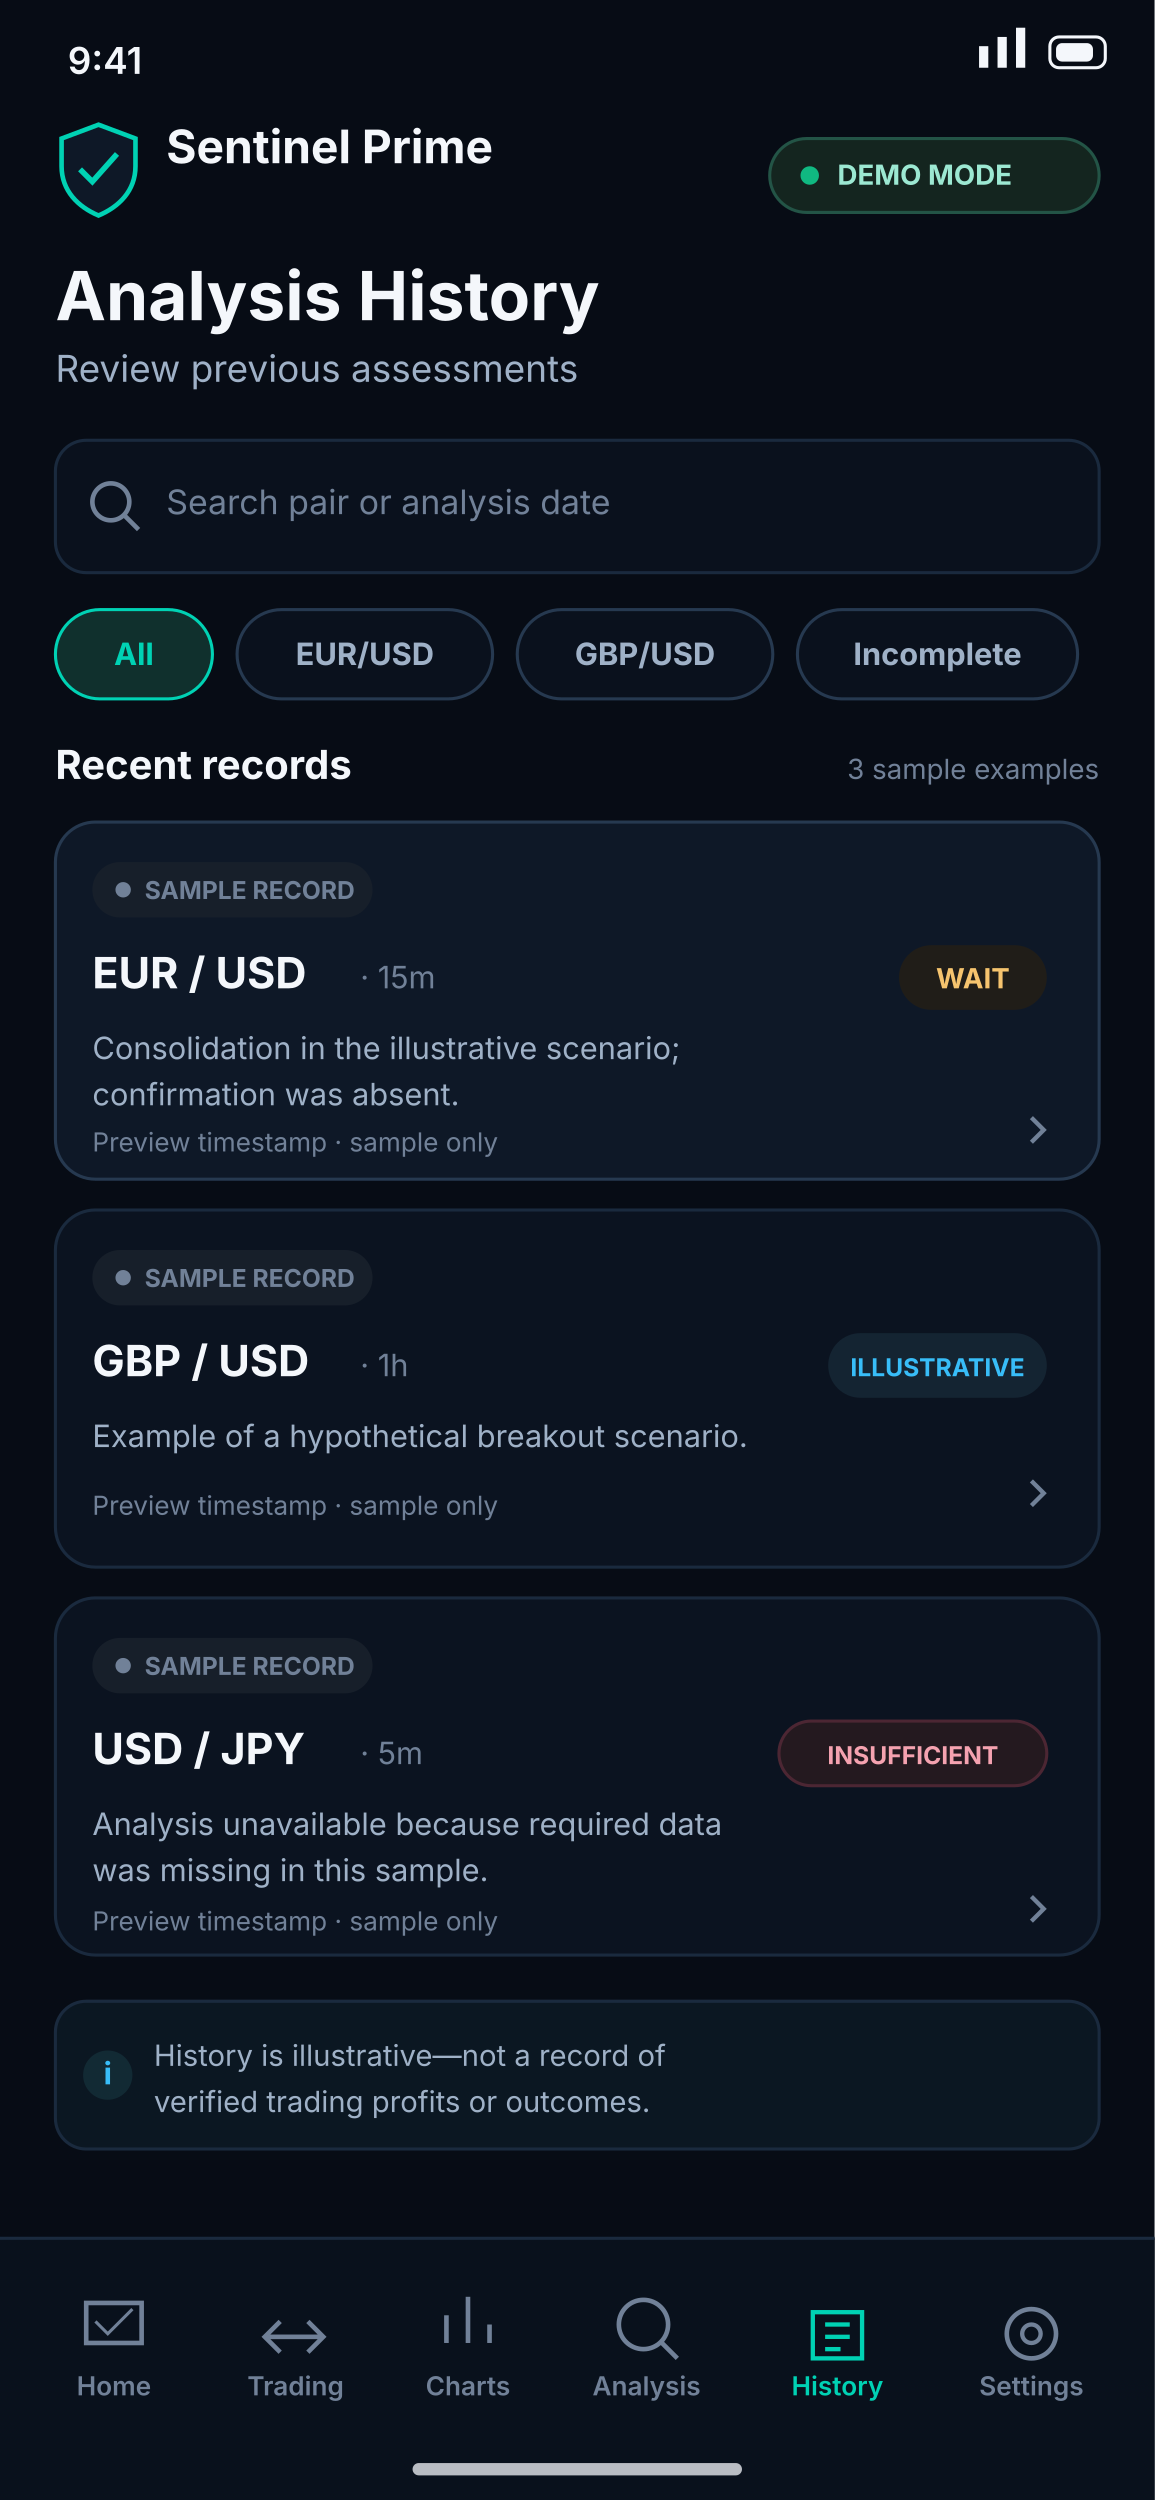
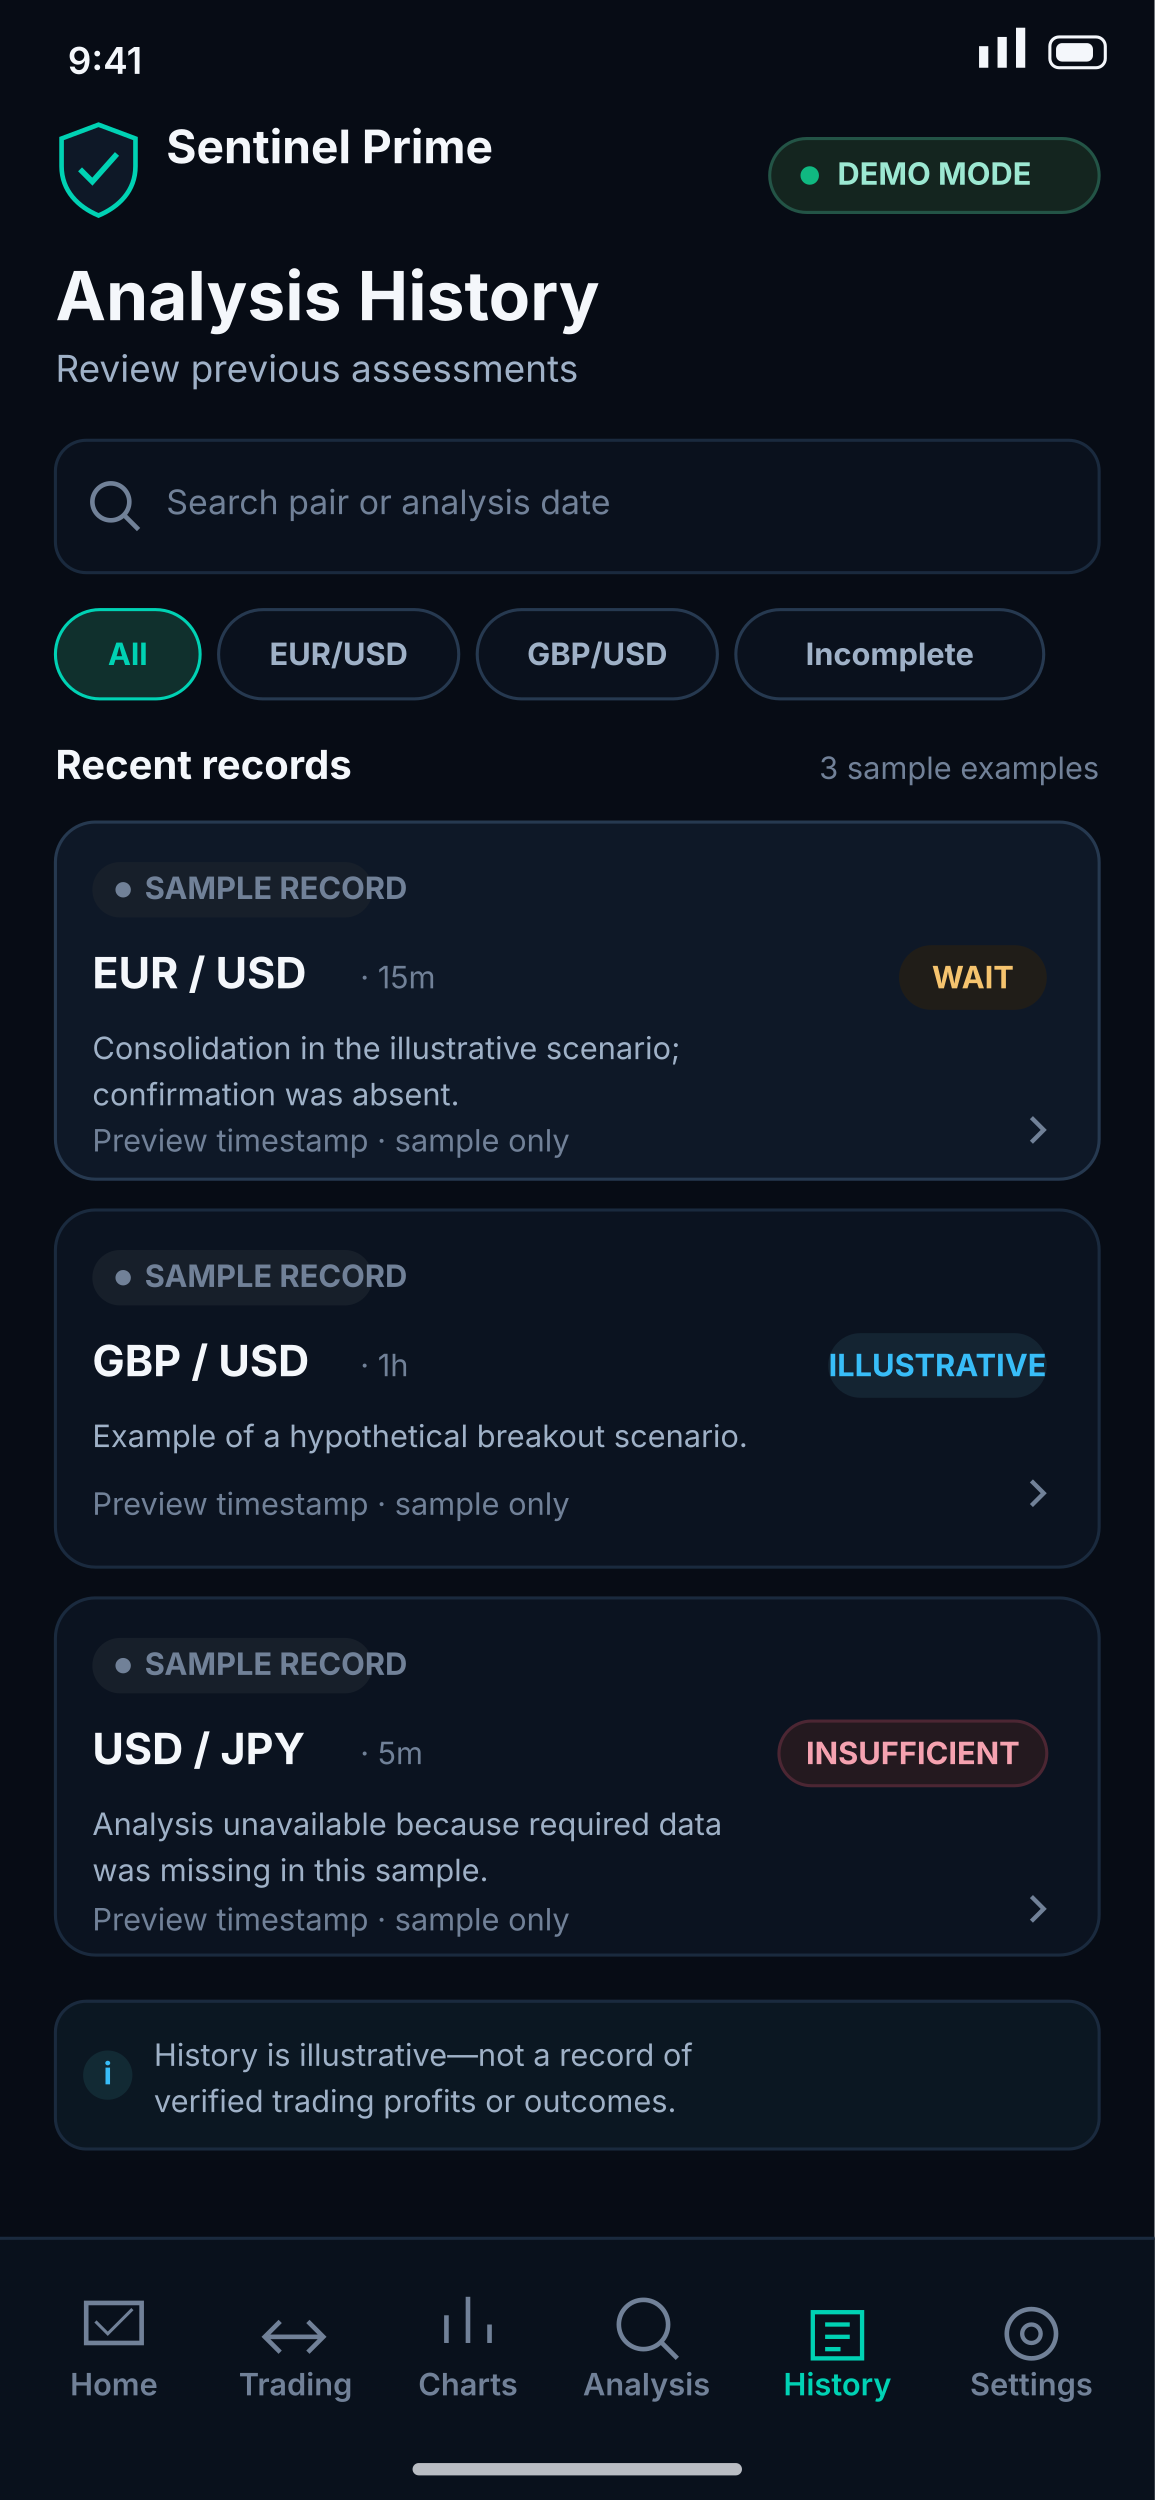
<svg xmlns="http://www.w3.org/2000/svg" width="375" height="812" viewBox="0 0 375 812" role="img" aria-labelledby="title desc">
  <defs>
    <style>text{font-family:Inter,'DM Sans',Arial,sans-serif}.bg{fill:#070C15}.s{fill:#0B1320;stroke:#1A2A3E}.e{fill:#0E1827;stroke:#263950}.i{fill:#0A111D;stroke:#1A2A3E}.t{fill:#F4F7FB}.b{fill:#9FB1C7}.m{fill:#718198}.a{fill:#F5A524}.teal{fill:#00D2B4}.blue{fill:#38BDF8}</style>
  </defs>
  <rect class="bg" width="375" height="812" />
  <text x="22" y="24" class="t" font-size="12" font-weight="600">9:41</text>
  <g fill="#F4F7FB">
    <rect x="318" y="15" width="3" height="7" />
    <rect x="324" y="12" width="3" height="10" />
    <rect x="330" y="9" width="3" height="13" />
    <rect x="341" y="12" width="18" height="10" rx="3" fill="none" stroke="#F4F7FB" />
    <rect x="343" y="14" width="12" height="6" rx="2" />
  </g>
  <g transform="translate(18 39)">
    <path d="M14 1.5 26 6v9c0 8-5.4 13.2-12 16-6.6-2.8-12-8-12-16V6l12-4.5Z" fill="#0E1827" stroke="#00D2B4" stroke-width="1.5" />
    <path d="m8 16 4 4 8-9" fill="none" stroke="#00D2B4" stroke-width="1.8" />
    <text x="36" y="14" class="t" font-size="15" font-weight="700">Sentinel Prime</text>
  </g>
  <rect x="250" y="45" width="107" height="24" rx="12" fill="#14251F" stroke="#235446" />
  <circle cx="263" cy="57" r="3" fill="#10B981" />
-   <text x="272" y="60" fill="#9CE8D2" font-size="9" font-weight="700">DEMO MODE</text>
+   <text x="272" y="60" fill="#9CE8D2" font-size="10" font-weight="700">DEMO MODE</text>
  <text x="18" y="104" class="t" font-size="22" font-weight="700">Analysis History</text>
  <text x="18" y="124" class="b" font-size="12">Review previous assessments</text>
  <rect class="i" x="18" y="143" width="339" height="43" rx="10" />
  <circle cx="36" cy="163" r="6" fill="none" stroke="#718198" stroke-width="1.5" />
  <line x1="40" y1="167" x2="45" y2="172" stroke="#718198" stroke-width="1.5" />
  <text x="54" y="167" class="m" font-size="11">Search pair or analysis date</text>
  <g font-size="10" font-weight="650">
-     <rect x="18" y="198" width="51" height="29" rx="14.5" fill="#10302D" stroke="#00D2B4" />
-     <text x="43.5" y="216" class="teal" text-anchor="middle">All</text>
-     <rect x="77" y="198" width="83" height="29" rx="14.5" fill="#0A111D" stroke="#263950" />
-     <text x="118.5" y="216" class="b" text-anchor="middle">EUR/USD</text>
-     <rect x="168" y="198" width="83" height="29" rx="14.5" fill="#0A111D" stroke="#263950" />
-     <text x="209.5" y="216" class="b" text-anchor="middle">GBP/USD</text>
-     <rect x="259" y="198" width="91" height="29" rx="14.5" fill="#0A111D" stroke="#263950" />
-     <text x="304.5" y="216" class="b" text-anchor="middle">Incomplete</text>
+     <rect x="18" y="198" width="47" height="29" rx="14.5" fill="#10302D" stroke="#00D2B4" />
+     <text x="41.5" y="216" class="teal" text-anchor="middle">All</text>
+     <rect x="71" y="198" width="78" height="29" rx="14.5" fill="#0A111D" stroke="#263950" />
+     <text x="110" y="216" class="b" text-anchor="middle">EUR/USD</text>
+     <rect x="155" y="198" width="78" height="29" rx="14.5" fill="#0A111D" stroke="#263950" />
+     <text x="194" y="216" class="b" text-anchor="middle">GBP/USD</text>
+     <rect x="239" y="198" width="100" height="29" rx="14.5" fill="#0A111D" stroke="#263950" />
+     <text x="289" y="216" class="b" text-anchor="middle">Incomplete</text>
  </g>
  <text x="18" y="253" class="t" font-size="13" font-weight="700">Recent records</text>
-   <text x="357" y="253" class="m" font-size="9" text-anchor="end">3 sample examples</text>
+   <text x="357" y="253" class="m" font-size="10" text-anchor="end">3 sample examples</text>
  <rect class="e" x="18" y="267" width="339" height="116" rx="13" />
  <rect x="30" y="280" width="91" height="18" rx="9" fill="#171F2A" />
  <circle cx="40" cy="289" r="2.5" fill="#718198" />
-   <text x="47" y="292" class="m" font-size="8" font-weight="700">SAMPLE RECORD</text>
+   <text x="47" y="292" class="m" font-size="10" font-weight="700">SAMPLE RECORD</text>
  <text x="30" y="321" class="t" font-size="14" font-weight="700">EUR / USD</text>
  <text x="117" y="321" class="m" font-size="10">· 15m</text>
  <rect x="292" y="307" width="48" height="21" rx="10.5" fill="#201D18" />
-   <text x="316" y="321" fill="#F6C46E" font-size="9" font-weight="700" text-anchor="middle">WAIT</text>
+   <text x="316" y="321" fill="#F6C46E" font-size="10" font-weight="700" text-anchor="middle">WAIT</text>
  <text x="30" y="344" class="b" font-size="10">Consolidation in the illustrative scenario;</text>
  <text x="30" y="359" class="b" font-size="10">confirmation was absent.</text>
-   <text x="30" y="374" class="m" font-size="8.5">Preview timestamp · sample only</text>
+   <text x="30" y="374" class="m" font-size="10">Preview timestamp · sample only</text>
  <path d="m335 363 4 4-4 4" fill="none" stroke="#718198" stroke-width="1.4" />
  <rect class="s" x="18" y="393" width="339" height="116" rx="13" />
  <rect x="30" y="406" width="91" height="18" rx="9" fill="#171F2A" />
  <circle cx="40" cy="415" r="2.5" fill="#718198" />
-   <text x="47" y="418" class="m" font-size="8" font-weight="700">SAMPLE RECORD</text>
+   <text x="47" y="418" class="m" font-size="10" font-weight="700">SAMPLE RECORD</text>
  <text x="30" y="447" class="t" font-size="14" font-weight="700">GBP / USD</text>
  <text x="117" y="447" class="m" font-size="10">· 1h</text>
  <rect x="269" y="433" width="71" height="21" rx="10.5" fill="#142432" />
-   <text x="304.5" y="447" class="blue" font-size="8" font-weight="700" text-anchor="middle">ILLUSTRATIVE</text>
+   <text x="304.5" y="447" class="blue" font-size="10" font-weight="700" text-anchor="middle">ILLUSTRATIVE</text>
  <text x="30" y="470" class="b" font-size="10">Example of a hypothetical breakout scenario.</text>
-   <text x="30" y="492" class="m" font-size="8.5">Preview timestamp · sample only</text>
+   <text x="30" y="492" class="m" font-size="10">Preview timestamp · sample only</text>
  <path d="m335 481 4 4-4 4" fill="none" stroke="#718198" stroke-width="1.4" />
  <rect class="s" x="18" y="519" width="339" height="116" rx="13" />
  <rect x="30" y="532" width="91" height="18" rx="9" fill="#171F2A" />
  <circle cx="40" cy="541" r="2.5" fill="#718198" />
-   <text x="47" y="544" class="m" font-size="8" font-weight="700">SAMPLE RECORD</text>
+   <text x="47" y="544" class="m" font-size="10" font-weight="700">SAMPLE RECORD</text>
  <text x="30" y="573" class="t" font-size="14" font-weight="700">USD / JPY</text>
  <text x="117" y="573" class="m" font-size="10">· 5m</text>
  <rect x="253" y="559" width="87" height="21" rx="10.5" fill="#24191F" stroke="#4C2633" />
-   <text x="296.5" y="573" fill="#F5A2B0" font-size="8" font-weight="700" text-anchor="middle">INSUFFICIENT</text>
+   <text x="296.5" y="573" fill="#F5A2B0" font-size="10" font-weight="700" text-anchor="middle">INSUFFICIENT</text>
  <text x="30" y="596" class="b" font-size="10">Analysis unavailable because required data</text>
  <text x="30" y="611" class="b" font-size="10">was missing in this sample.</text>
-   <text x="30" y="627" class="m" font-size="8.5">Preview timestamp · sample only</text>
+   <text x="30" y="627" class="m" font-size="10">Preview timestamp · sample only</text>
  <path d="m335 616 4 4-4 4" fill="none" stroke="#718198" stroke-width="1.4" />
  <rect x="18" y="650" width="339" height="48" rx="10" fill="#0B1722" stroke="#1A2A3E" />
  <circle cx="35" cy="674" r="8" fill="#122A34" />
  <text x="35" y="677" class="blue" font-size="10" font-weight="700" text-anchor="middle">i</text>
-   <text x="50" y="671" class="b" font-size="9.5">History is illustrative—not a record of</text>
-   <text x="50" y="686" class="b" font-size="9.5">verified trading profits or outcomes.</text>
+   <text x="50" y="671" class="b" font-size="10">History is illustrative—not a record of</text>
+   <text x="50" y="686" class="b" font-size="10">verified trading profits or outcomes.</text>
  <rect y="727" width="375" height="85" fill="#09111C" />
  <line x1="0" y1="727" x2="375" y2="727" stroke="#1A2A3E" />
-   <g text-anchor="middle" font-size="8.5" font-weight="600">
+   <g text-anchor="middle" font-size="10" font-weight="600">
    <g fill="#718198" stroke="#718198">
      <path d="M28 748h18v13H28z" fill="none" stroke-width="1.5" />
      <path d="m31 754 4 4 8-8" fill="none" />
      <text x="37" y="778" stroke="none" fill="#718198">Home</text>
    </g>
    <g fill="#718198" stroke="#718198">
      <path d="M87 759h17m-13-5-5 5 5 5m9-10 5 5-5 5" fill="none" stroke-width="1.5" />
      <text x="96" y="778" stroke="none" fill="#718198">Trading</text>
    </g>
    <g fill="#718198" stroke="#718198">
      <path d="M145 761v-9m7 9v-15m7 15v-6" fill="none" stroke-width="1.5" />
      <text x="152" y="778" stroke="none" fill="#718198">Charts</text>
    </g>
    <g fill="#718198" stroke="#718198">
      <circle cx="209" cy="755" r="8" fill="none" stroke-width="1.5" />
      <path d="m215 761 5 5" fill="none" stroke-width="1.5" />
      <text x="210" y="778" stroke="none" fill="#718198">Analysis</text>
    </g>
    <g fill="#00D2B4" stroke="#00D2B4">
      <path d="M264 751h16v15h-16zM268 755h8m-8 4h8m-8 4h5" fill="none" stroke-width="1.4" />
      <text x="272" y="778" stroke="none" fill="#00D2B4">History</text>
    </g>
    <g fill="#718198" stroke="#718198">
      <circle cx="335" cy="758" r="8" fill="none" stroke-width="1.5" />
      <circle cx="335" cy="758" r="3" fill="none" stroke-width="1.4" />
      <text x="335" y="778" stroke="none" fill="#718198">Settings</text>
    </g>
  </g>
  <rect x="134" y="800" width="107" height="4" rx="2" fill="#F4F7FB" opacity=".75" />
</svg>
